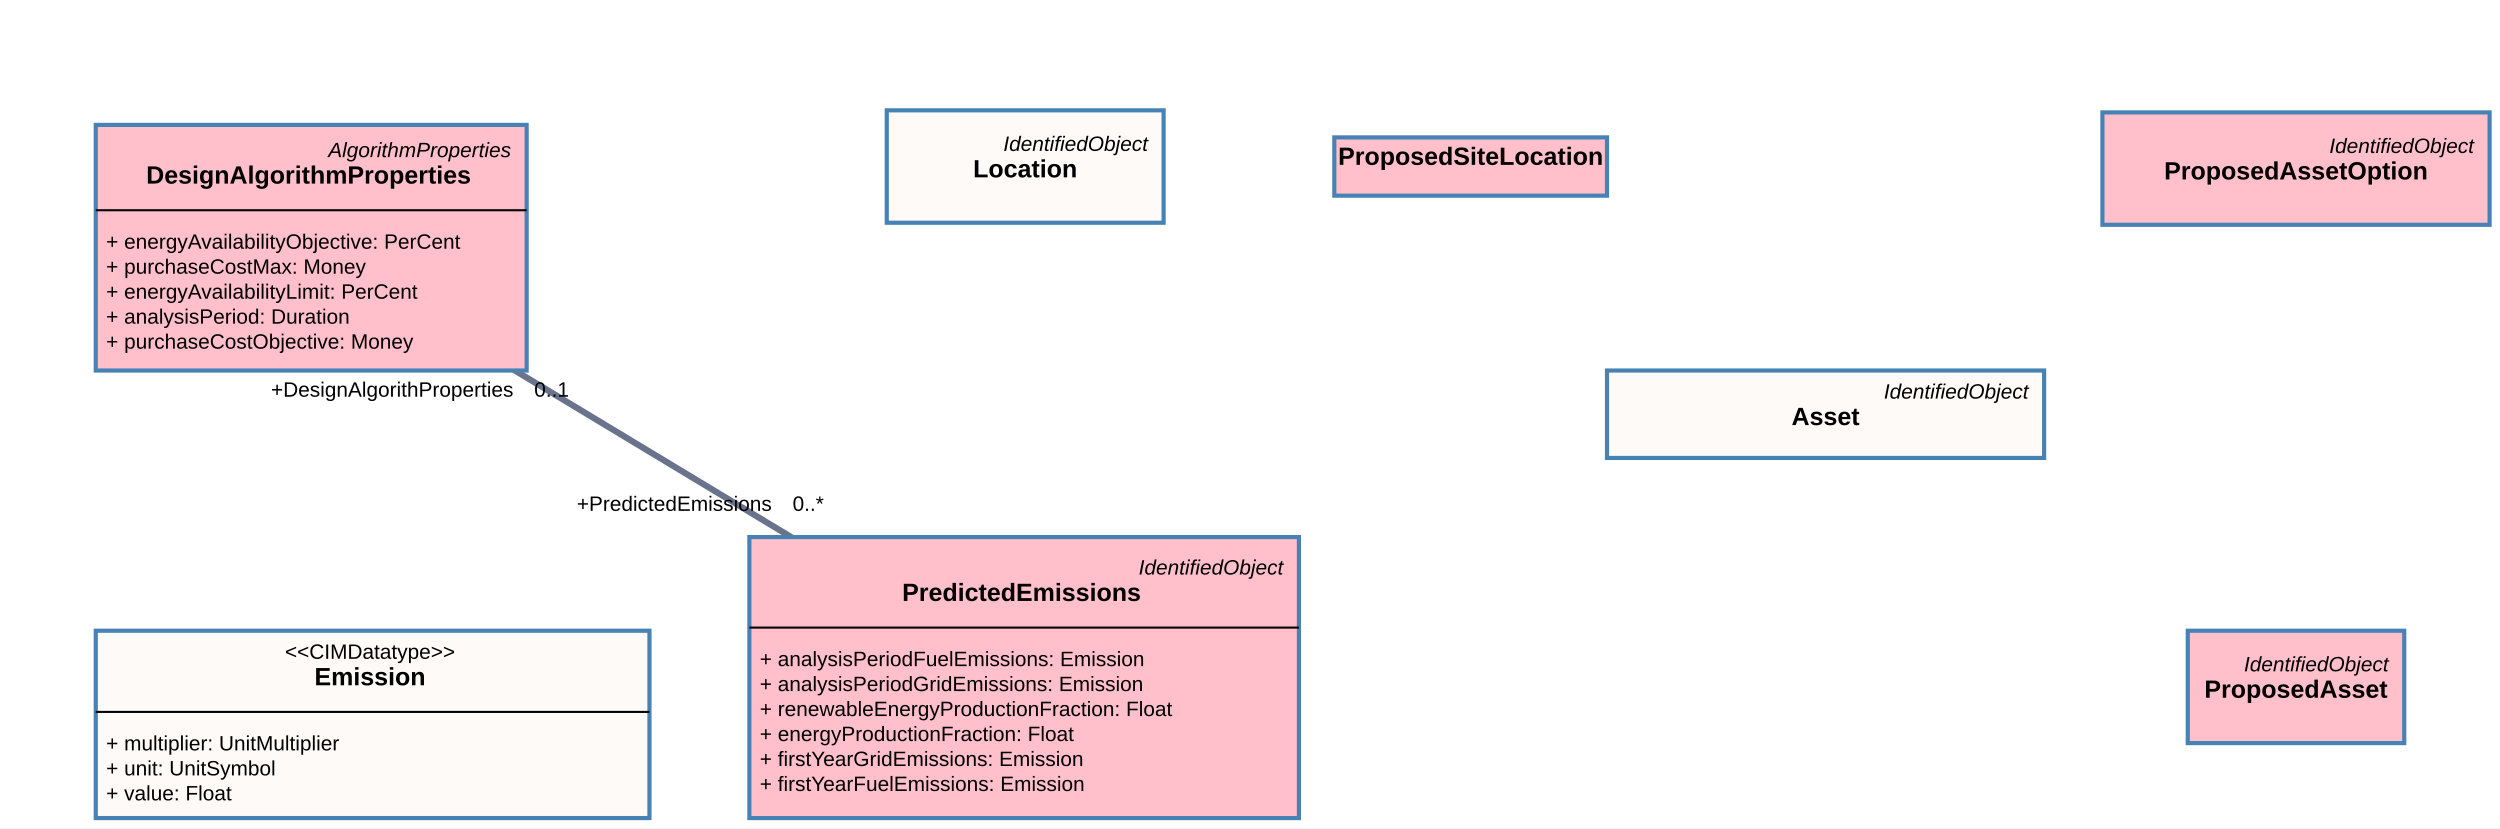
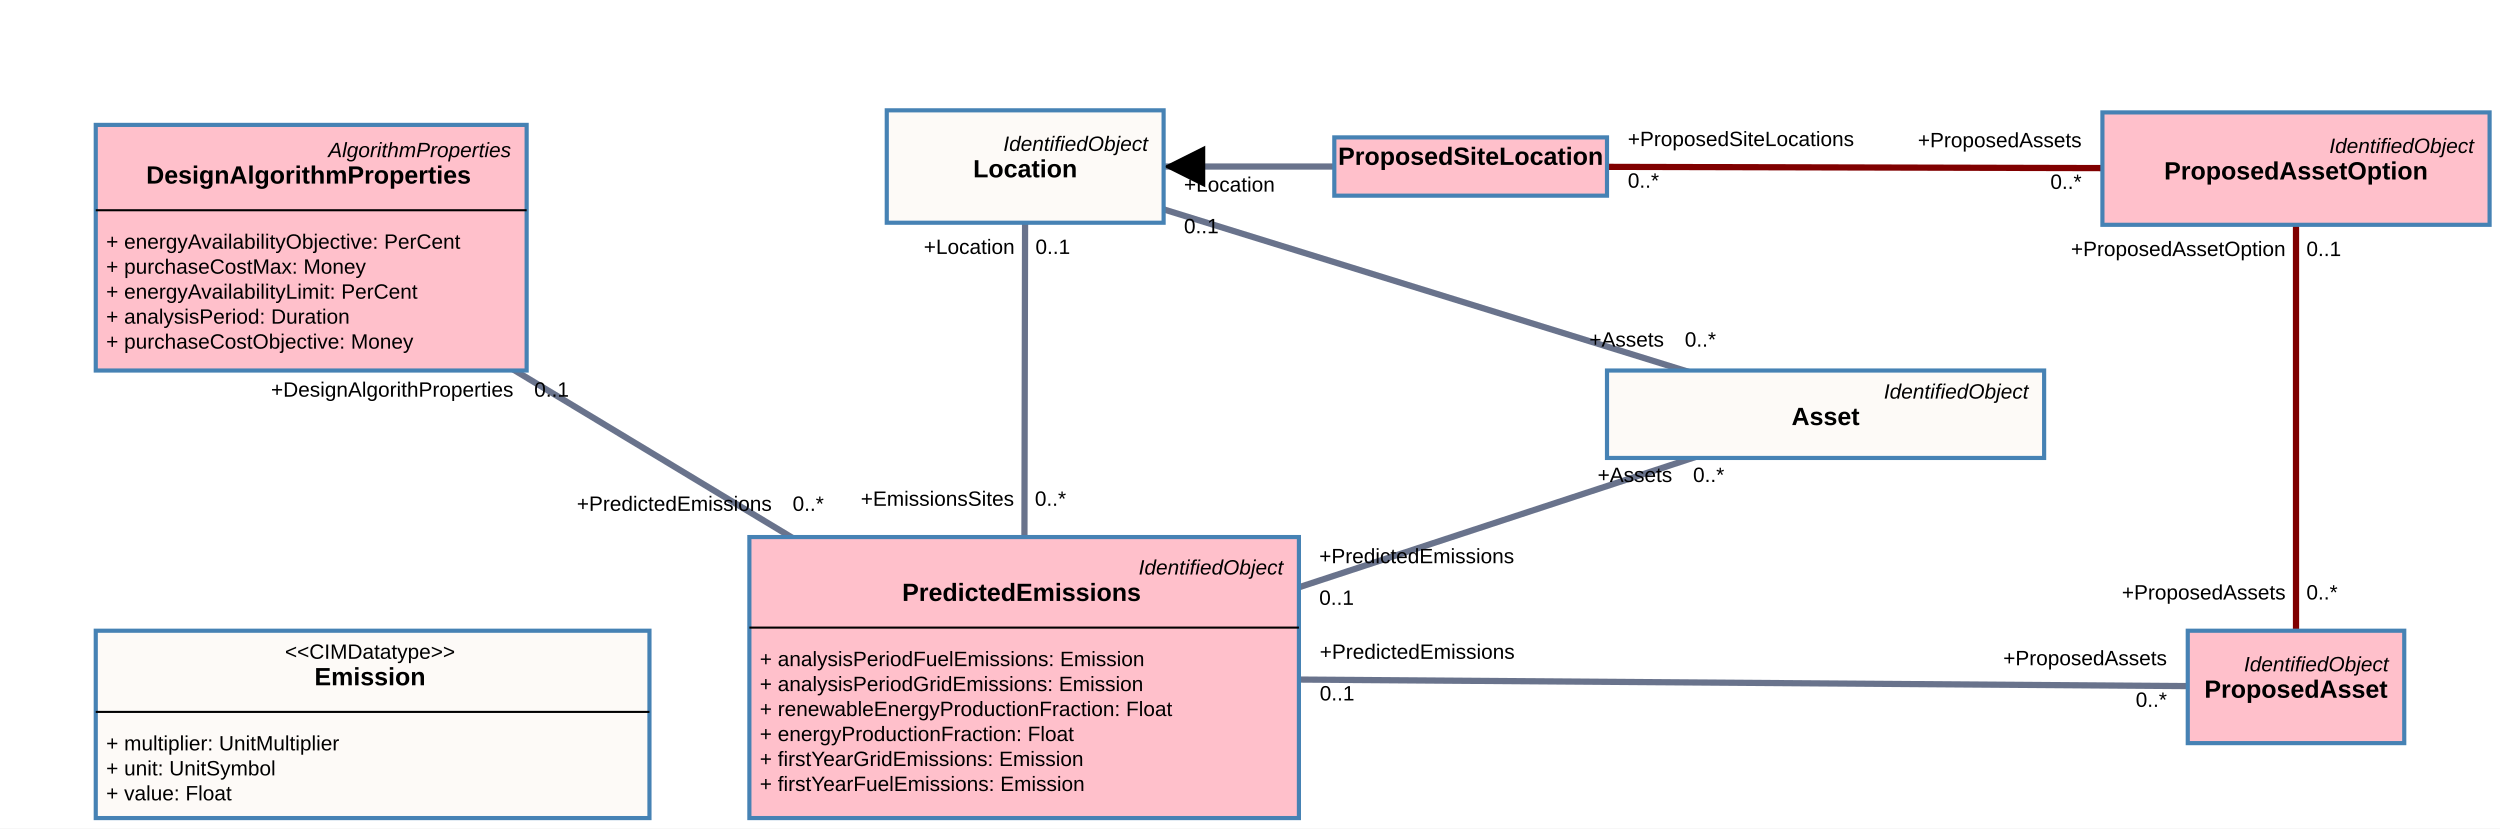
<svg xmlns="http://www.w3.org/2000/svg" width="1201" height="398" style="-webkit-tap-highlight-color: rgba(0, 0, 0, 0);">
  <rect width="100%" height="100%" fill="white" />
  <g class="zoom-group">
    <defs>
      <marker id="arrowhead" viewBox="-0 -5 10 10" refX="5" refY="0" orient="auto" markerWidth="10" markerHeight="10" xoverflow="visible">
        <path d="M 0,-5 L 10 ,0 L 0,5" fill="black" style="stroke: none;" />
      </marker>
    </defs>
+     <line class="link" x1="877" y1="199" x2="492.5" y2="80" stroke="#69738c" stroke-width="3" />
+     <line class="link" x1="706.5" y1="80" x2="492.5" y2="80" stroke="#69738c" stroke-width="3" marker-end="url(#arrowhead)" />
+     <line class="link" x1="706.5" y1="80" x2="1103" y2="81" stroke="#800000" stroke-width="3" />
+     <line class="link" x1="1103" y1="330" x2="1103" y2="81" stroke="#800000" stroke-width="3" />
+     <line class="link" x1="492" y1="325.5" x2="492.5" y2="80" stroke="#69738c" stroke-width="3" />
    <line class="link" x1="492" y1="325.5" x2="149.5" y2="119" stroke="#69738c" stroke-width="3" />
+     <line class="link" x1="492" y1="325.5" x2="1103" y2="330" stroke="#69738c" stroke-width="3" />
+     <line class="link" x1="492" y1="325.5" x2="877" y2="199" stroke="#69738c" stroke-width="3" />
+     <line class="arrow" x2="569" y2="80" x1="706.5" y1="80" stroke="#69738c" stroke-width="2" marker-end="url(#arrowhead)" />
    <g class="draggable" transform="translate(46, 303)">
      <rect class="box" width="266" height="90" style="fill: #fdfaf7; stroke: steelblue; stroke-width: 2px; cursor: move;" />
      <text x="0" y="0" text-anchor="start" font-size="10px">
        <tspan x="133" y="10" dy=".35em" text-anchor="middle" style="font-family: Arial, sans-serif; font-weight: 400; font-style: normal; fill: black; font-size: 10px; pointer-events: none;">&lt;&lt;CIMDatatype&gt;&gt;</tspan>
        <tspan x="133" y="22" dy=".35em" text-anchor="middle" style="font-family: Arial, sans-serif; font-weight: 700; font-style: normal; fill: black; font-size: 12px; pointer-events: none;">Emission</tspan>
        <tspan x="5" y="54" dy=".35em" text-anchor="start" style="font-family: Arial, sans-serif; font-weight: 400; font-style: normal; fill: black; font-size: 10px; pointer-events: none;">+   multiplier: UnitMultiplier</tspan>
        <tspan x="5" y="66" dy=".35em" text-anchor="start" style="font-family: Arial, sans-serif; font-weight: 400; font-style: normal; fill: black; font-size: 10px; pointer-events: none;">+   unit: UnitSymbol</tspan>
        <tspan x="5" y="78" dy=".35em" text-anchor="start" style="font-family: Arial, sans-serif; font-weight: 400; font-style: normal; fill: black; font-size: 10px; pointer-events: none;">+   value: Float</tspan>
      </text>
      <line x1="0" x2="266" y1="39" y2="39" stroke="black" stroke-width="1" />
    </g>
    <g class="draggable" transform="translate(772, 178)">
      <rect class="box" width="210" height="42" style="fill: #fdfaf7; stroke: steelblue; stroke-width: 2px; cursor: move;" />
      <text x="0" y="0" text-anchor="start" font-size="10px">
        <tspan x="205" y="10" dy=".35em" text-anchor="end" style="font-family: Arial, sans-serif; font-weight: 400; font-style: italic; fill: black; font-size: 10px; pointer-events: none;">IdentifiedObject</tspan>
        <tspan x="105" y="22" dy=".35em" text-anchor="middle" style="font-family: Arial, sans-serif; font-weight: 700; font-style: normal; fill: black; font-size: 12px; pointer-events: none;">Asset</tspan>
      </text>
    </g>
    <g class="draggable" transform="translate(426, 53)">
      <rect class="box" width="133" height="54" style="fill: #fdfaf7; stroke: steelblue; stroke-width: 2px; cursor: move;" />
      <text x="0" y="0" text-anchor="start" font-size="10px">
        <tspan x="128" y="16" dy=".35em" text-anchor="end" style="font-family: Arial, sans-serif; font-weight: 400; font-style: italic; fill: black; font-size: 10px; pointer-events: none;">IdentifiedObject</tspan>
        <tspan x="66.5" y="28" dy=".35em" text-anchor="middle" style="font-family: Arial, sans-serif; font-weight: 700; font-style: normal; fill: black; font-size: 12px; pointer-events: none;">Location</tspan>
      </text>
    </g>
    <g class="draggable" transform="translate(641, 66)">
      <rect class="box" width="131" height="28" style="fill: #ffc0cb; stroke: steelblue; stroke-width: 2px; cursor: move;" />
      <text x="0" y="0" text-anchor="start" font-size="10px">
        <tspan x="65.5" y="9" dy=".35em" text-anchor="middle" style="font-family: Arial, sans-serif; font-weight: 700; font-style: normal; fill: black; font-size: 12px; pointer-events: none;">ProposedSiteLocation</tspan>
      </text>
    </g>
    <g class="draggable" transform="translate(1010, 54)">
      <rect class="box" width="186" height="54" style="fill: #ffc0cb; stroke: steelblue; stroke-width: 2px; cursor: move;" />
      <text x="0" y="0" text-anchor="start" font-size="10px">
        <tspan x="181" y="16" dy=".35em" text-anchor="end" style="font-family: Arial, sans-serif; font-weight: 400; font-style: italic; fill: black; font-size: 10px; pointer-events: none;">IdentifiedObject</tspan>
        <tspan x="93" y="28" dy=".35em" text-anchor="middle" style="font-family: Arial, sans-serif; font-weight: 700; font-style: normal; fill: black; font-size: 12px; pointer-events: none;">ProposedAssetOption</tspan>
      </text>
    </g>
    <g class="draggable" transform="translate(46, 60)">
      <rect class="box" width="207" height="118" style="fill: #ffc0cb; stroke: steelblue; stroke-width: 2px; cursor: move;" />
      <text x="0" y="0" text-anchor="start" font-size="10px">
        <tspan x="202" y="12" dy=".35em" text-anchor="end" style="font-family: Arial, sans-serif; font-weight: 400; font-style: italic; fill: black; font-size: 10px; pointer-events: none;">AlgorithmProperties</tspan>
        <tspan x="103.5" y="24" dy=".35em" text-anchor="middle" style="font-family: Arial, sans-serif; font-weight: 700; font-style: normal; fill: black; font-size: 12px; pointer-events: none;">DesignAlgorithmProperties</tspan>
        <tspan x="5" y="56" dy=".35em" text-anchor="start" style="font-family: Arial, sans-serif; font-weight: 400; font-style: normal; fill: black; font-size: 10px; pointer-events: none;">+   energyAvailabilityObjective: PerCent</tspan>
        <tspan x="5" y="68" dy=".35em" text-anchor="start" style="font-family: Arial, sans-serif; font-weight: 400; font-style: normal; fill: black; font-size: 10px; pointer-events: none;">+   purchaseCostMax: Money</tspan>
        <tspan x="5" y="80" dy=".35em" text-anchor="start" style="font-family: Arial, sans-serif; font-weight: 400; font-style: normal; fill: black; font-size: 10px; pointer-events: none;">+   energyAvailabilityLimit: PerCent</tspan>
        <tspan x="5" y="92" dy=".35em" text-anchor="start" style="font-family: Arial, sans-serif; font-weight: 400; font-style: normal; fill: black; font-size: 10px; pointer-events: none;">+   analysisPeriod: Duration</tspan>
        <tspan x="5" y="104" dy=".35em" text-anchor="start" style="font-family: Arial, sans-serif; font-weight: 400; font-style: normal; fill: black; font-size: 10px; pointer-events: none;">+   purchaseCostObjective: Money</tspan>
      </text>
      <line x1="0" x2="207" y1="41" y2="41" stroke="black" stroke-width="1" />
    </g>
    <g class="draggable" transform="translate(360, 258)">
      <rect class="box" width="264" height="135" style="fill: #ffc0cb; stroke: steelblue; stroke-width: 2px; cursor: move;" />
      <text x="0" y="0" text-anchor="start" font-size="10px">
        <tspan x="259" y="14.5" dy=".35em" text-anchor="end" style="font-family: Arial, sans-serif; font-weight: 400; font-style: italic; fill: black; font-size: 10px; pointer-events: none;">IdentifiedObject</tspan>
        <tspan x="132" y="26.5" dy=".35em" text-anchor="middle" style="font-family: Arial, sans-serif; font-weight: 700; font-style: normal; fill: black; font-size: 12px; pointer-events: none;">PredictedEmissions</tspan>
        <tspan x="5" y="58.5" dy=".35em" text-anchor="start" style="font-family: Arial, sans-serif; font-weight: 400; font-style: normal; fill: black; font-size: 10px; pointer-events: none;">+   analysisPeriodFuelEmissions: Emission</tspan>
        <tspan x="5" y="70.5" dy=".35em" text-anchor="start" style="font-family: Arial, sans-serif; font-weight: 400; font-style: normal; fill: black; font-size: 10px; pointer-events: none;">+   analysisPeriodGridEmissions: Emission</tspan>
        <tspan x="5" y="82.5" dy=".35em" text-anchor="start" style="font-family: Arial, sans-serif; font-weight: 400; font-style: normal; fill: black; font-size: 10px; pointer-events: none;">+   renewableEnergyProductionFraction: Float</tspan>
        <tspan x="5" y="94.5" dy=".35em" text-anchor="start" style="font-family: Arial, sans-serif; font-weight: 400; font-style: normal; fill: black; font-size: 10px; pointer-events: none;">+   energyProductionFraction: Float</tspan>
        <tspan x="5" y="106.5" dy=".35em" text-anchor="start" style="font-family: Arial, sans-serif; font-weight: 400; font-style: normal; fill: black; font-size: 10px; pointer-events: none;">+   firstYearGridEmissions: Emission</tspan>
        <tspan x="5" y="118.5" dy=".35em" text-anchor="start" style="font-family: Arial, sans-serif; font-weight: 400; font-style: normal; fill: black; font-size: 10px; pointer-events: none;">+   firstYearFuelEmissions: Emission</tspan>
      </text>
      <line x1="0" x2="264" y1="43.5" y2="43.5" stroke="black" stroke-width="1" />
    </g>
    <g class="draggable" transform="translate(1051, 303)">
      <rect class="box" width="104" height="54" style="fill: #ffc0cb; stroke: steelblue; stroke-width: 2px; cursor: move;" />
      <text x="0" y="0" text-anchor="start" font-size="10px">
        <tspan x="99" y="16" dy=".35em" text-anchor="end" style="font-family: Arial, sans-serif; font-weight: 400; font-style: italic; fill: black; font-size: 10px; pointer-events: none;">IdentifiedObject</tspan>
        <tspan x="52" y="28" dy=".35em" text-anchor="middle" style="font-family: Arial, sans-serif; font-weight: 700; font-style: normal; fill: black; font-size: 12px; pointer-events: none;">ProposedAsset</tspan>
      </text>
    </g>
+     <text class="link-text-start-top" x="799.371" y="176.522" text-anchor="end" dy="-1em" style="font-family: Arial, sans-serif; font-size: 10px; fill: black;">+Assets</text>
+     <text class="link-text-start-top" x="631" y="80" text-anchor="end" dy="-1em" style="font-family: Arial, sans-serif; font-size: 10px; fill: black;" />
+     <text class="link-text-start-top" x="782" y="80.178" text-anchor="start" dy="-1em" style="font-family: Arial, sans-serif; font-size: 10px; fill: black;">+ProposedSiteLocations</text>
+     <text class="link-text-start-top" x="1098" y="298" text-anchor="end" dy="-1em" style="font-family: Arial, sans-serif; font-size: 10px; fill: black;">+ProposedAssets</text>
+     <text class="link-text-start-top" x="487.148" y="253" text-anchor="end" dy="-1em" style="font-family: Arial, sans-serif; font-size: 10px; fill: black;">+EmissionsSites</text>
    <text class="link-text-start-top" x="370.763" y="255.418" text-anchor="end" dy="-1em" style="font-family: Arial, sans-serif; font-size: 10px; fill: black;">+PredictedEmissions</text>
+     <text class="link-text-start-top" x="634" y="326.509" text-anchor="start" dy="-1em" style="font-family: Arial, sans-serif; font-size: 10px; fill: black;">+PredictedEmissions</text>
+     <text class="link-text-start-top" x="633.75" y="280.568" text-anchor="start" dy="-1em" style="font-family: Arial, sans-serif; font-size: 10px; fill: black;">+PredictedEmissions</text>
+     <text class="link-text-start-btm" x="809.371" y="176.522" dy="-1em" text-anchor="start" style="font-family: Arial, sans-serif; font-size: 10px; fill: black;">0..*</text>
+     <text class="link-text-start-btm" x="631" y="80" dy="1em" text-anchor="end" style="font-family: Arial, sans-serif; font-size: 10px; fill: black;" />
+     <text class="link-text-start-btm" x="782" y="80.178" dy="1em" text-anchor="start" style="font-family: Arial, sans-serif; font-size: 10px; fill: black;">0..*</text>
+     <text class="link-text-start-btm" x="1108" y="298" dy="-1em" text-anchor="start" style="font-family: Arial, sans-serif; font-size: 10px; fill: black;">0..*</text>
+     <text class="link-text-start-btm" x="497.148" y="253" dy="-1em" text-anchor="start" style="font-family: Arial, sans-serif; font-size: 10px; fill: black;">0..*</text>
    <text class="link-text-start-btm" x="380.763" y="255.418" dy="-1em" text-anchor="start" style="font-family: Arial, sans-serif; font-size: 10px; fill: black;">0..*</text>
+     <text class="link-text-start-btm" x="634" y="326.509" dy="1em" text-anchor="start" style="font-family: Arial, sans-serif; font-size: 10px; fill: black;">0..1</text>
+     <text class="link-text-start-btm" x="633.75" y="280.568" dy="1em" text-anchor="start" style="font-family: Arial, sans-serif; font-size: 10px; fill: black;">0..1</text>
+     <text class="link-text-end-top" x="568.776" y="102.06" dy="-1em" text-anchor="start" style="font-family: Arial, sans-serif; font-size: 10px; fill: black;">+Location</text>
+     <text class="link-text-end-top" x="569" y="80" dy="-1em" text-anchor="start" style="font-family: Arial, sans-serif; font-size: 10px; fill: black;" />
+     <text class="link-text-end-top" x="1000" y="80.753" dy="-1em" text-anchor="end" style="font-family: Arial, sans-serif; font-size: 10px; fill: black;">+ProposedAssets</text>
+     <text class="link-text-end-top" x="1098" y="113" dy="1em" text-anchor="end" style="font-family: Arial, sans-serif; font-size: 10px; fill: black;">+ProposedAssetOption</text>
+     <text class="link-text-end-top" x="487.435" y="112" dy="1em" text-anchor="end" style="font-family: Arial, sans-serif; font-size: 10px; fill: black;">+Location</text>
    <text class="link-text-end-top" x="246.639" y="180.582" dy="1em" text-anchor="end" style="font-family: Arial, sans-serif; font-size: 10px; fill: black;">+DesignAlgorithProperties</text>
+     <text class="link-text-end-top" x="1041" y="329.58" dy="-1em" text-anchor="end" style="font-family: Arial, sans-serif; font-size: 10px; fill: black;">+ProposedAssets</text>
+     <text class="link-text-end-top" x="803.337" y="221.561" dy="1em" text-anchor="end" style="font-family: Arial, sans-serif; font-size: 10px; fill: black;">+Assets</text>
+     <text class="link-text-end-btm" x="568.776" y="102.06" dy="1em" text-anchor="start" style="font-family: Arial, sans-serif; font-size: 10px; fill: black;">0..1</text>
+     <text class="link-text-end-btm" x="569" y="80" dy="1em" text-anchor="start" style="font-family: Arial, sans-serif; font-size: 10px; fill: black;" />
+     <text class="link-text-end-btm" x="1000" y="80.753" dy="1em" text-anchor="end" style="font-family: Arial, sans-serif; font-size: 10px; fill: black;">0..*</text>
+     <text class="link-text-end-btm" x="1108" y="113" dy="1em" text-anchor="start" style="font-family: Arial, sans-serif; font-size: 10px; fill: black;">0..1</text>
+     <text class="link-text-end-btm" x="497.435" y="112" dy="1em" text-anchor="start" style="font-family: Arial, sans-serif; font-size: 10px; fill: black;">0..1</text>
    <text class="link-text-end-btm" x="256.639" y="180.582" dy="1em" text-anchor="start" style="font-family: Arial, sans-serif; font-size: 10px; fill: black;">0..1</text>
+     <text class="link-text-end-btm" x="1041" y="329.58" dy="1em" text-anchor="end" style="font-family: Arial, sans-serif; font-size: 10px; fill: black;">0..*</text>
+     <text class="link-text-end-btm" x="813.337" y="221.561" dy="1em" text-anchor="start" style="font-family: Arial, sans-serif; font-size: 10px; fill: black;">0..*</text>
  </g>
</svg>
